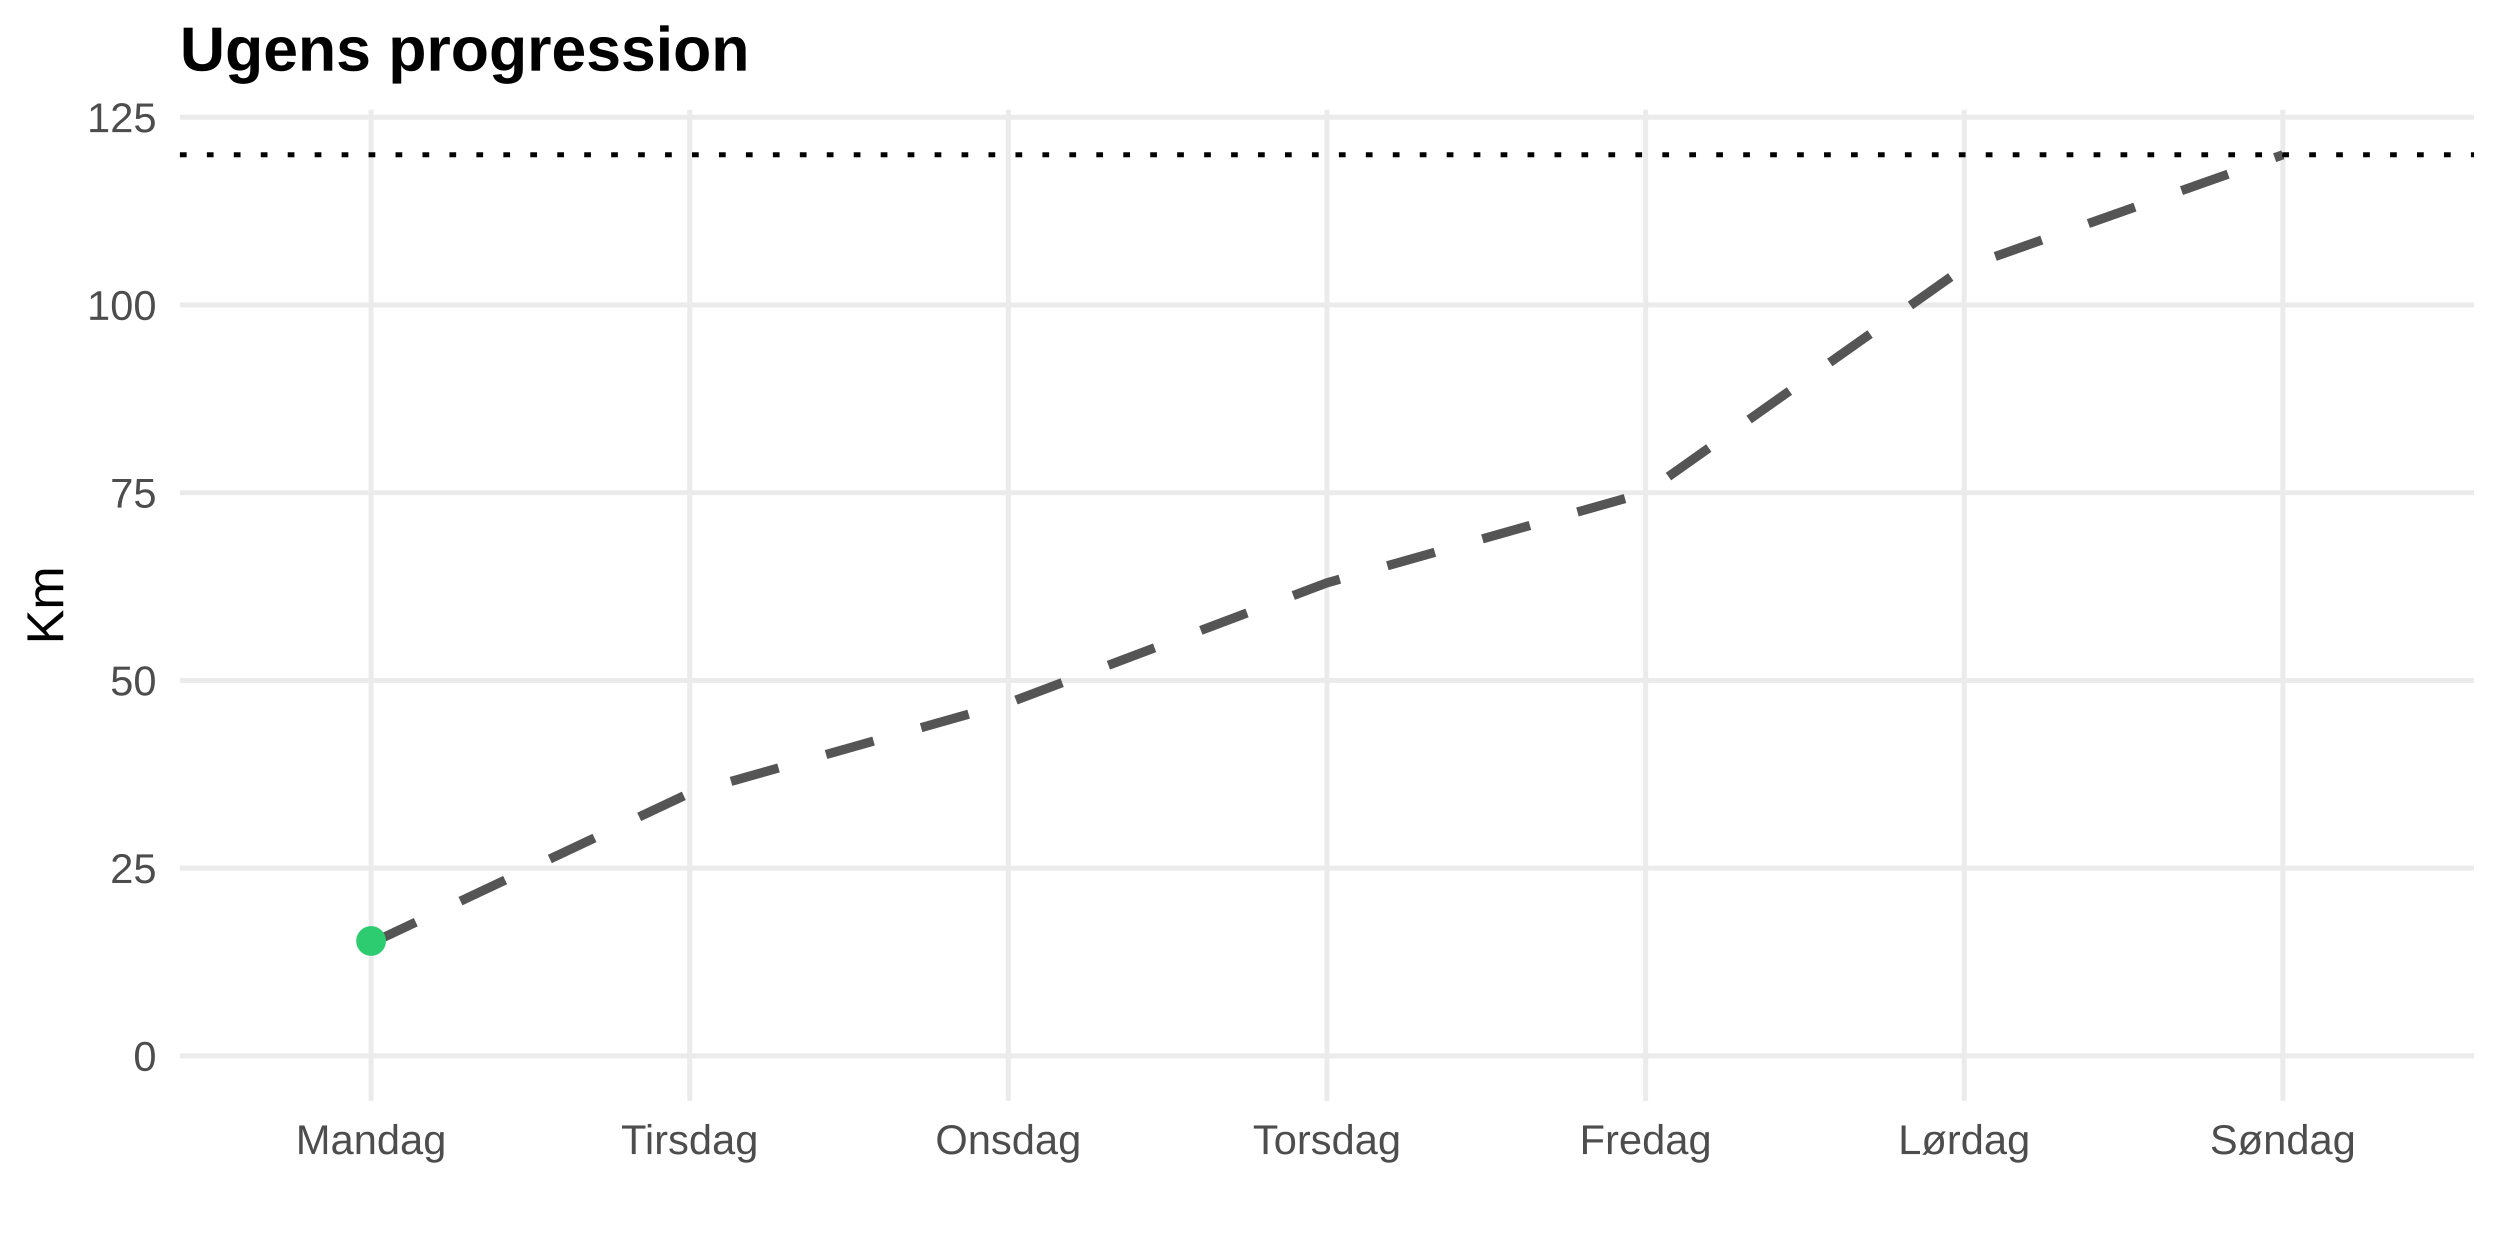
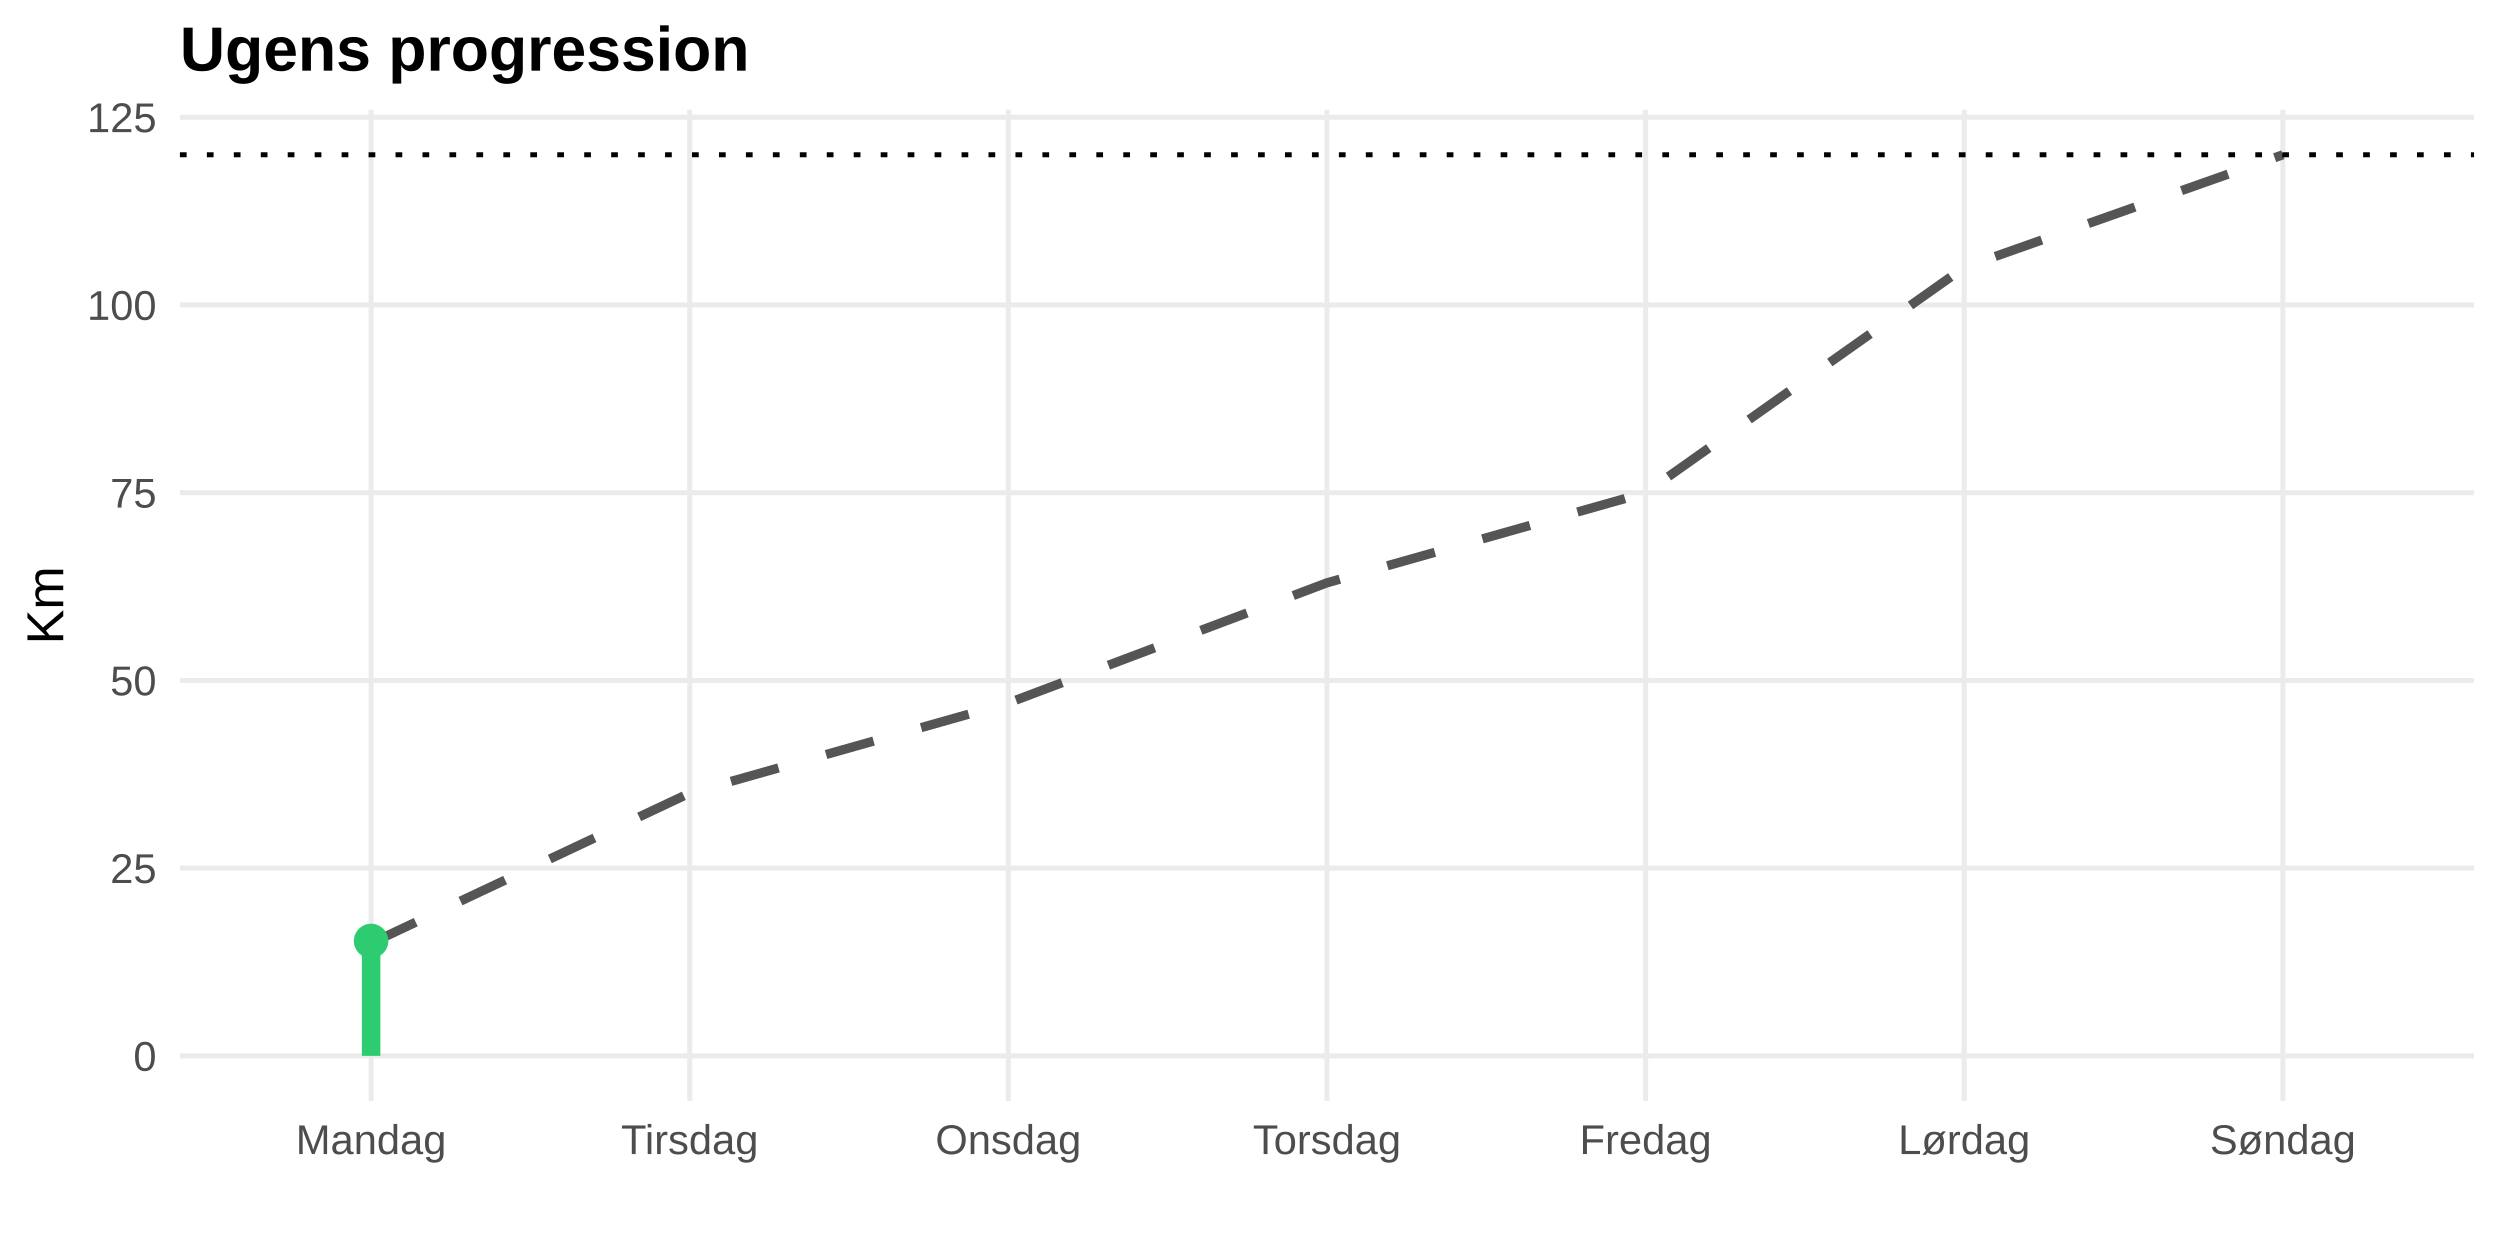
<svg xmlns="http://www.w3.org/2000/svg" width="576.00pt" height="288.00pt" viewBox="0 0 576.00 288.00">
  <g class="svglite">
    <defs>
      <style type="text/css">
    .svglite line, .svglite polyline, .svglite polygon, .svglite path, .svglite rect, .svglite circle {
      fill: none;
      stroke: #000000;
      stroke-linecap: round;
      stroke-linejoin: round;
      stroke-miterlimit: 10.00;
    }
    .svglite text {
      white-space: pre;
    }
    .svglite g.glyphgroup path {
      fill: inherit;
      stroke: none;
    }
  </style>
    </defs>
    <rect width="100%" height="100%" style="stroke: none; fill: #FFFFFF;" />
    <defs>
      <clipPath id="cpMC4wMHw1NzYuMDB8MC4wMHwyODguMDA=">
        <rect x="0.00" y="0.00" width="576.00" height="288.00" />
      </clipPath>
    </defs>
    <g clip-path="url(#cpMC4wMHw1NzYuMDB8MC4wMHwyODguMDA=)">
      <rect x="0.00" y="0.00" width="576.00" height="288.00" style="stroke-width: 1.16; stroke: none; fill: #FFFFFF;" />
    </g>
    <defs>
      <clipPath id="cpNDEuNDV8NTcwLjAyfDI1LjI4fDI1My42NQ==">
        <rect x="41.45" y="25.28" width="528.58" height="228.37" />
      </clipPath>
    </defs>
    <g clip-path="url(#cpNDEuNDV8NTcwLjAyfDI1LjI4fDI1My42NQ==)">
      <polyline points="41.45,243.27 570.02,243.27 " style="stroke-width: 1.16; stroke: #EBEBEB; stroke-linecap: butt;" />
      <polyline points="41.45,200.02 570.02,200.02 " style="stroke-width: 1.16; stroke: #EBEBEB; stroke-linecap: butt;" />
      <polyline points="41.45,156.77 570.02,156.77 " style="stroke-width: 1.16; stroke: #EBEBEB; stroke-linecap: butt;" />
      <polyline points="41.45,113.52 570.02,113.52 " style="stroke-width: 1.16; stroke: #EBEBEB; stroke-linecap: butt;" />
      <polyline points="41.45,70.26 570.02,70.26 " style="stroke-width: 1.16; stroke: #EBEBEB; stroke-linecap: butt;" />
      <polyline points="41.45,27.01 570.02,27.01 " style="stroke-width: 1.16; stroke: #EBEBEB; stroke-linecap: butt;" />
      <polyline points="85.50,253.65 85.50,25.28 " style="stroke-width: 1.16; stroke: #EBEBEB; stroke-linecap: butt;" />
      <polyline points="158.91,253.65 158.91,25.28 " style="stroke-width: 1.16; stroke: #EBEBEB; stroke-linecap: butt;" />
      <polyline points="232.32,253.65 232.32,25.28 " style="stroke-width: 1.16; stroke: #EBEBEB; stroke-linecap: butt;" />
      <polyline points="305.73,253.65 305.73,25.28 " style="stroke-width: 1.16; stroke: #EBEBEB; stroke-linecap: butt;" />
      <polyline points="379.15,253.65 379.15,25.28 " style="stroke-width: 1.16; stroke: #EBEBEB; stroke-linecap: butt;" />
      <polyline points="452.56,253.65 452.56,25.28 " style="stroke-width: 1.16; stroke: #EBEBEB; stroke-linecap: butt;" />
      <polyline points="525.97,253.65 525.97,25.28 " style="stroke-width: 1.16; stroke: #EBEBEB; stroke-linecap: butt;" />
      <polyline points="85.50,217.32 158.91,182.72 232.32,161.96 305.73,134.28 379.15,113.52 452.56,61.61 525.97,35.66 " style="stroke-width: 2.13; stroke: #555555; stroke-dasharray: 11.38,11.38; stroke-linecap: butt;" />
      <line x1="41.45" y1="35.66" x2="570.02" y2="35.66" style="stroke-width: 1.16; stroke-dasharray: 1.55,4.66; stroke-linecap: butt;" />
-       <circle cx="85.50" cy="216.80" r="3.05" style="stroke-width: 0.77; stroke: #2ECC71; fill: #2ECC71;" />
+       <polyline points="85.50,243.27 85.50,216.80 " style="stroke-width: 4.27; stroke: #2ECC71; stroke-linecap: butt;" />
+       <circle cx="85.50" cy="216.80" r="3.59" style="stroke-width: 0.77; stroke: #2ECC71; fill: #2ECC71;" />
    </g>
    <g clip-path="url(#cpMC4wMHw1NzYuMDB8MC4wMHwyODguMDA=)">
      <text x="36.07" y="246.71" text-anchor="end" style="font-size: 9.60px;fill: #4D4D4D; font-family: &quot;Arial&quot;;" textLength="5.33px" lengthAdjust="spacingAndGlyphs">0</text>
      <text x="36.07" y="203.45" text-anchor="end" style="font-size: 9.60px;fill: #4D4D4D; font-family: &quot;Arial&quot;;" textLength="10.66px" lengthAdjust="spacingAndGlyphs">25</text>
      <text x="36.07" y="160.20" text-anchor="end" style="font-size: 9.60px;fill: #4D4D4D; font-family: &quot;Arial&quot;;" textLength="10.66px" lengthAdjust="spacingAndGlyphs">50</text>
      <text x="36.07" y="116.95" text-anchor="end" style="font-size: 9.60px;fill: #4D4D4D; font-family: &quot;Arial&quot;;" textLength="10.66px" lengthAdjust="spacingAndGlyphs">75</text>
      <text x="36.07" y="73.70" text-anchor="end" style="font-size: 9.60px;fill: #4D4D4D; font-family: &quot;Arial&quot;;" textLength="15.98px" lengthAdjust="spacingAndGlyphs">100</text>
      <text x="36.07" y="30.45" text-anchor="end" style="font-size: 9.60px;fill: #4D4D4D; font-family: &quot;Arial&quot;;" textLength="15.98px" lengthAdjust="spacingAndGlyphs">125</text>
      <text x="85.50" y="265.90" text-anchor="middle" style="font-size: 9.60px;fill: #4D4D4D; font-family: &quot;Arial&quot;;" textLength="34.62px" lengthAdjust="spacingAndGlyphs">Mandag</text>
      <text x="158.91" y="265.90" text-anchor="middle" style="font-size: 9.60px;fill: #4D4D4D; font-family: &quot;Arial&quot;;" textLength="31.59px" lengthAdjust="spacingAndGlyphs">Tirsdag</text>
      <text x="232.32" y="265.90" text-anchor="middle" style="font-size: 9.60px;fill: #4D4D4D; font-family: &quot;Arial&quot;;" textLength="33.58px" lengthAdjust="spacingAndGlyphs">Onsdag</text>
      <text x="305.73" y="265.90" text-anchor="middle" style="font-size: 9.60px;fill: #4D4D4D; font-family: &quot;Arial&quot;;" textLength="34.09px" lengthAdjust="spacingAndGlyphs">Torsdag</text>
      <text x="379.15" y="265.90" text-anchor="middle" style="font-size: 9.60px;fill: #4D4D4D; font-family: &quot;Arial&quot;;" textLength="30.36px" lengthAdjust="spacingAndGlyphs">Fredag</text>
      <text x="452.56" y="265.90" text-anchor="middle" style="font-size: 9.60px;fill: #4D4D4D; font-family: &quot;Arial&quot;;" textLength="30.36px" lengthAdjust="spacingAndGlyphs">Lørdag</text>
      <text x="525.97" y="265.90" text-anchor="middle" style="font-size: 9.60px;fill: #4D4D4D; font-family: &quot;Arial&quot;;" textLength="33.58px" lengthAdjust="spacingAndGlyphs">Søndag</text>
      <text transform="translate(14.57,139.47) rotate(-90)" text-anchor="middle" style="font-size: 12.00px; font-family: &quot;Arial&quot;;" textLength="18.00px" lengthAdjust="spacingAndGlyphs">Km</text>
      <text x="41.45" y="16.28" style="font-size: 14.40px; font-weight: bold; font-family: &quot;Arial&quot;;" textLength="131.16px" lengthAdjust="spacingAndGlyphs">Ugens progression</text>
    </g>
  </g>
</svg>
